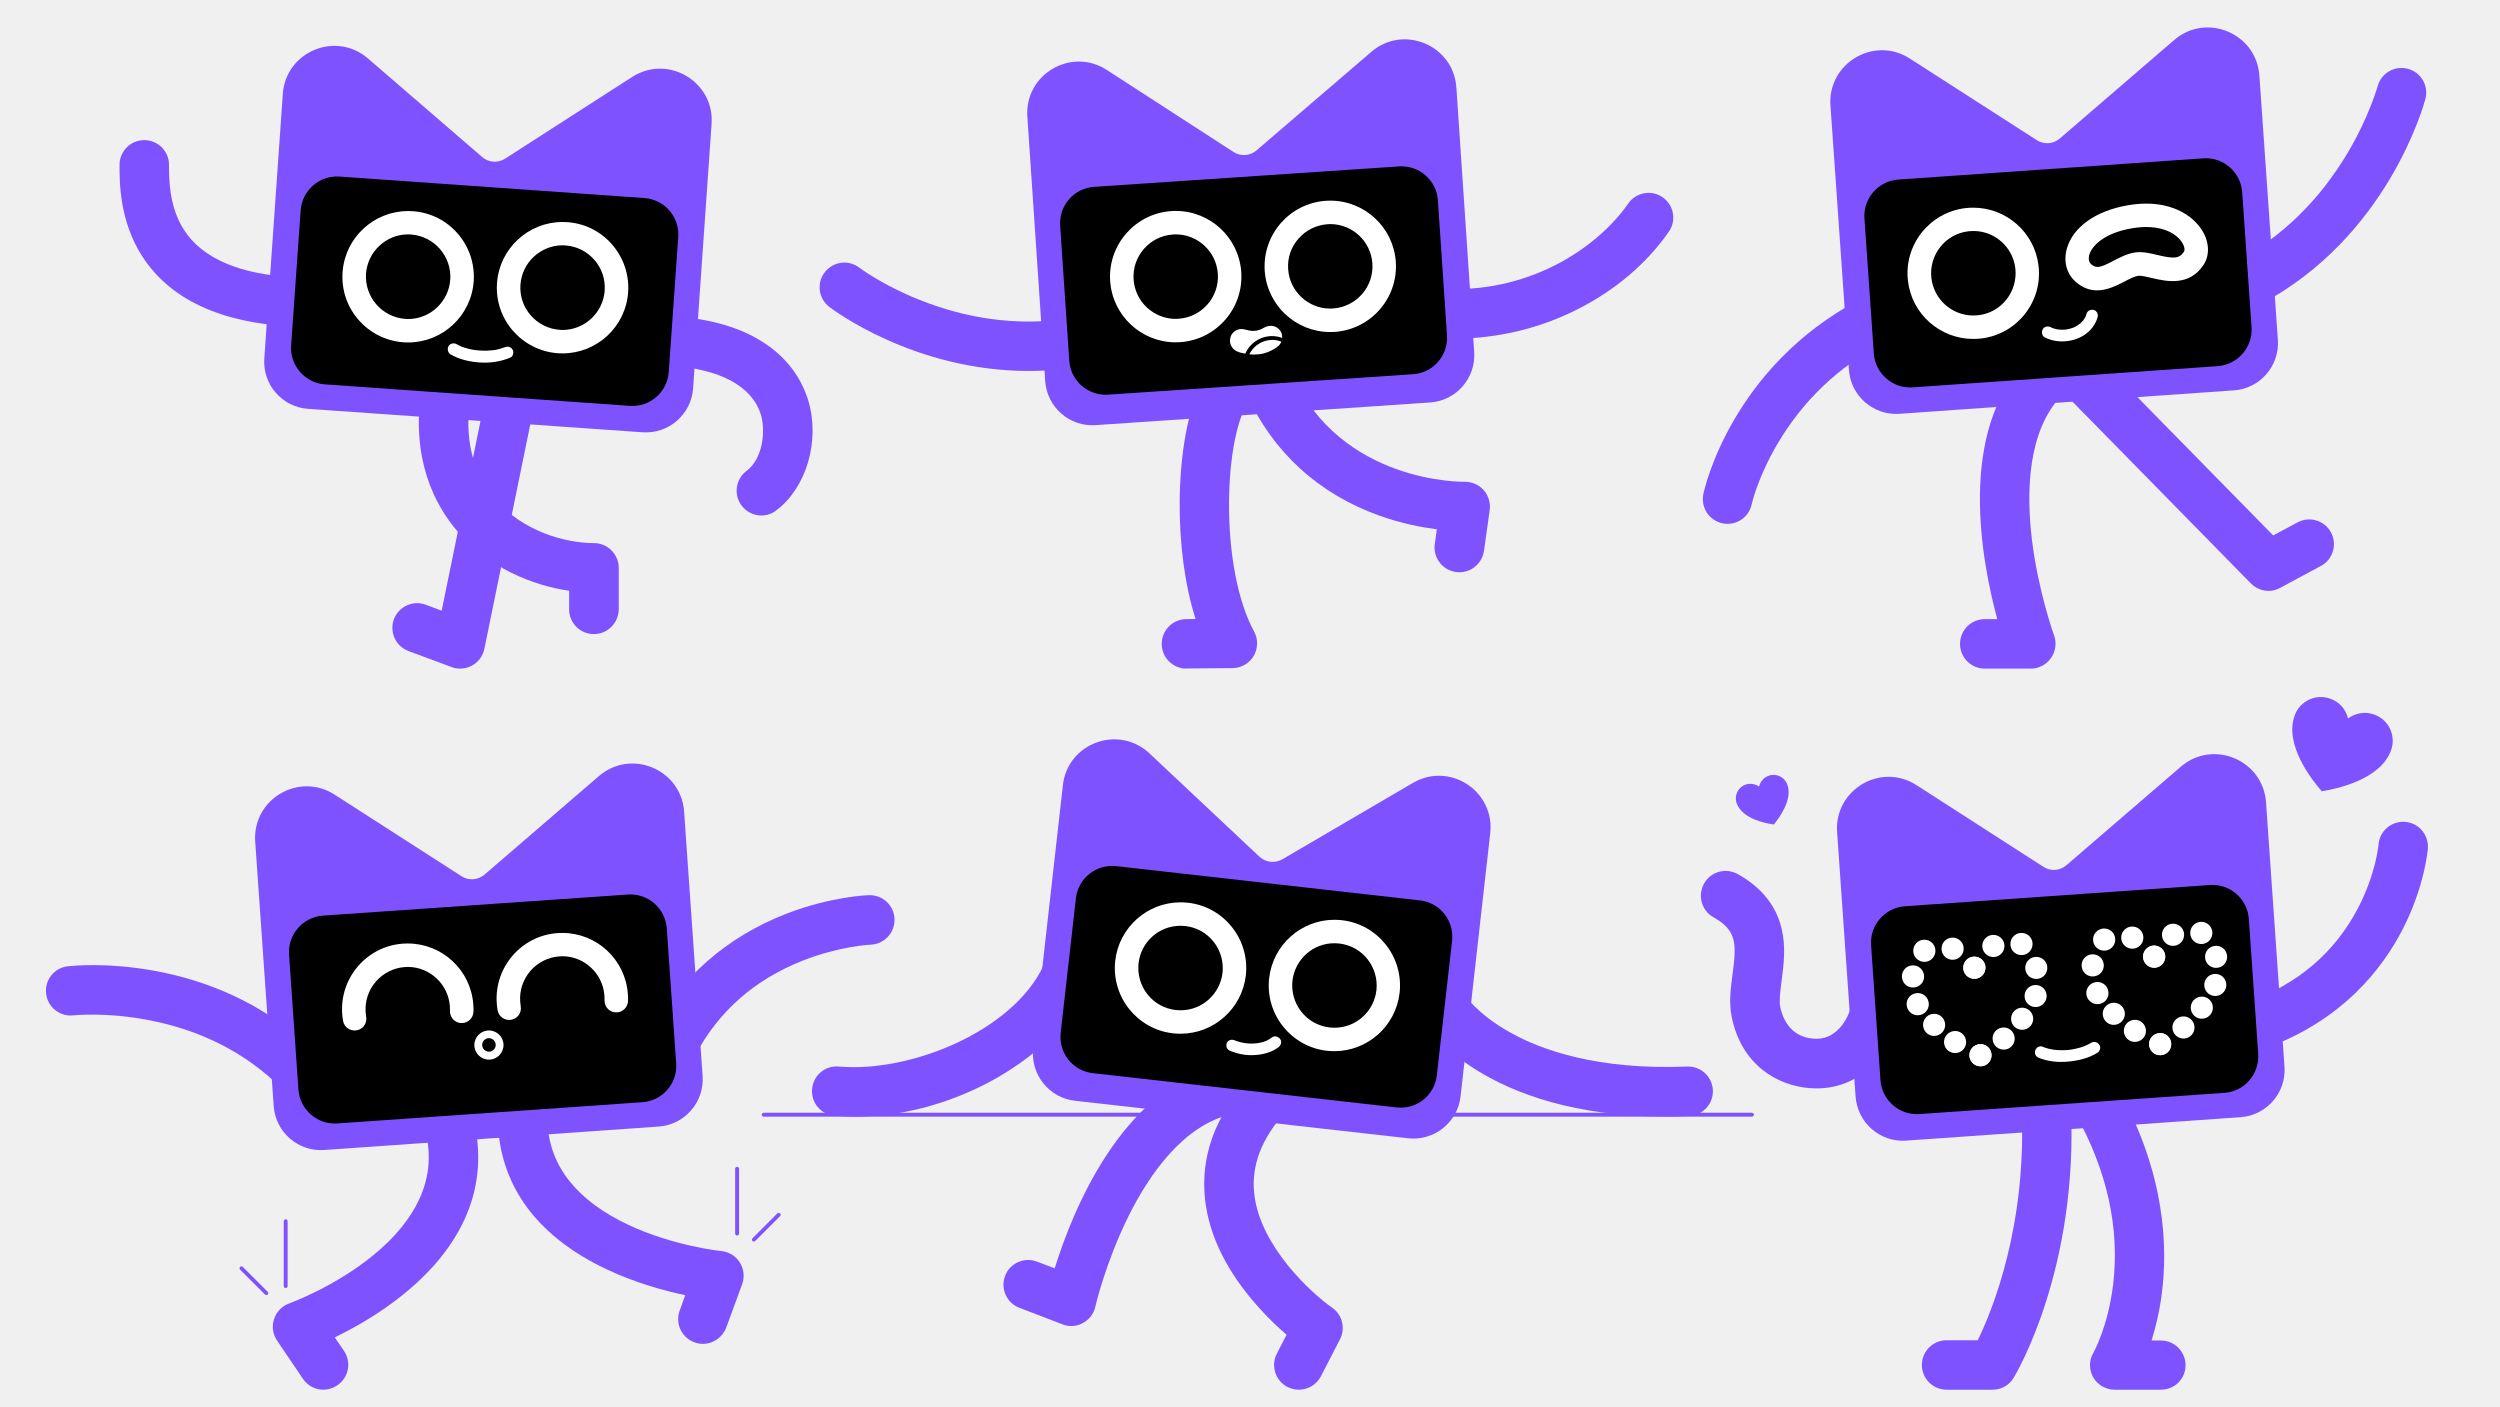
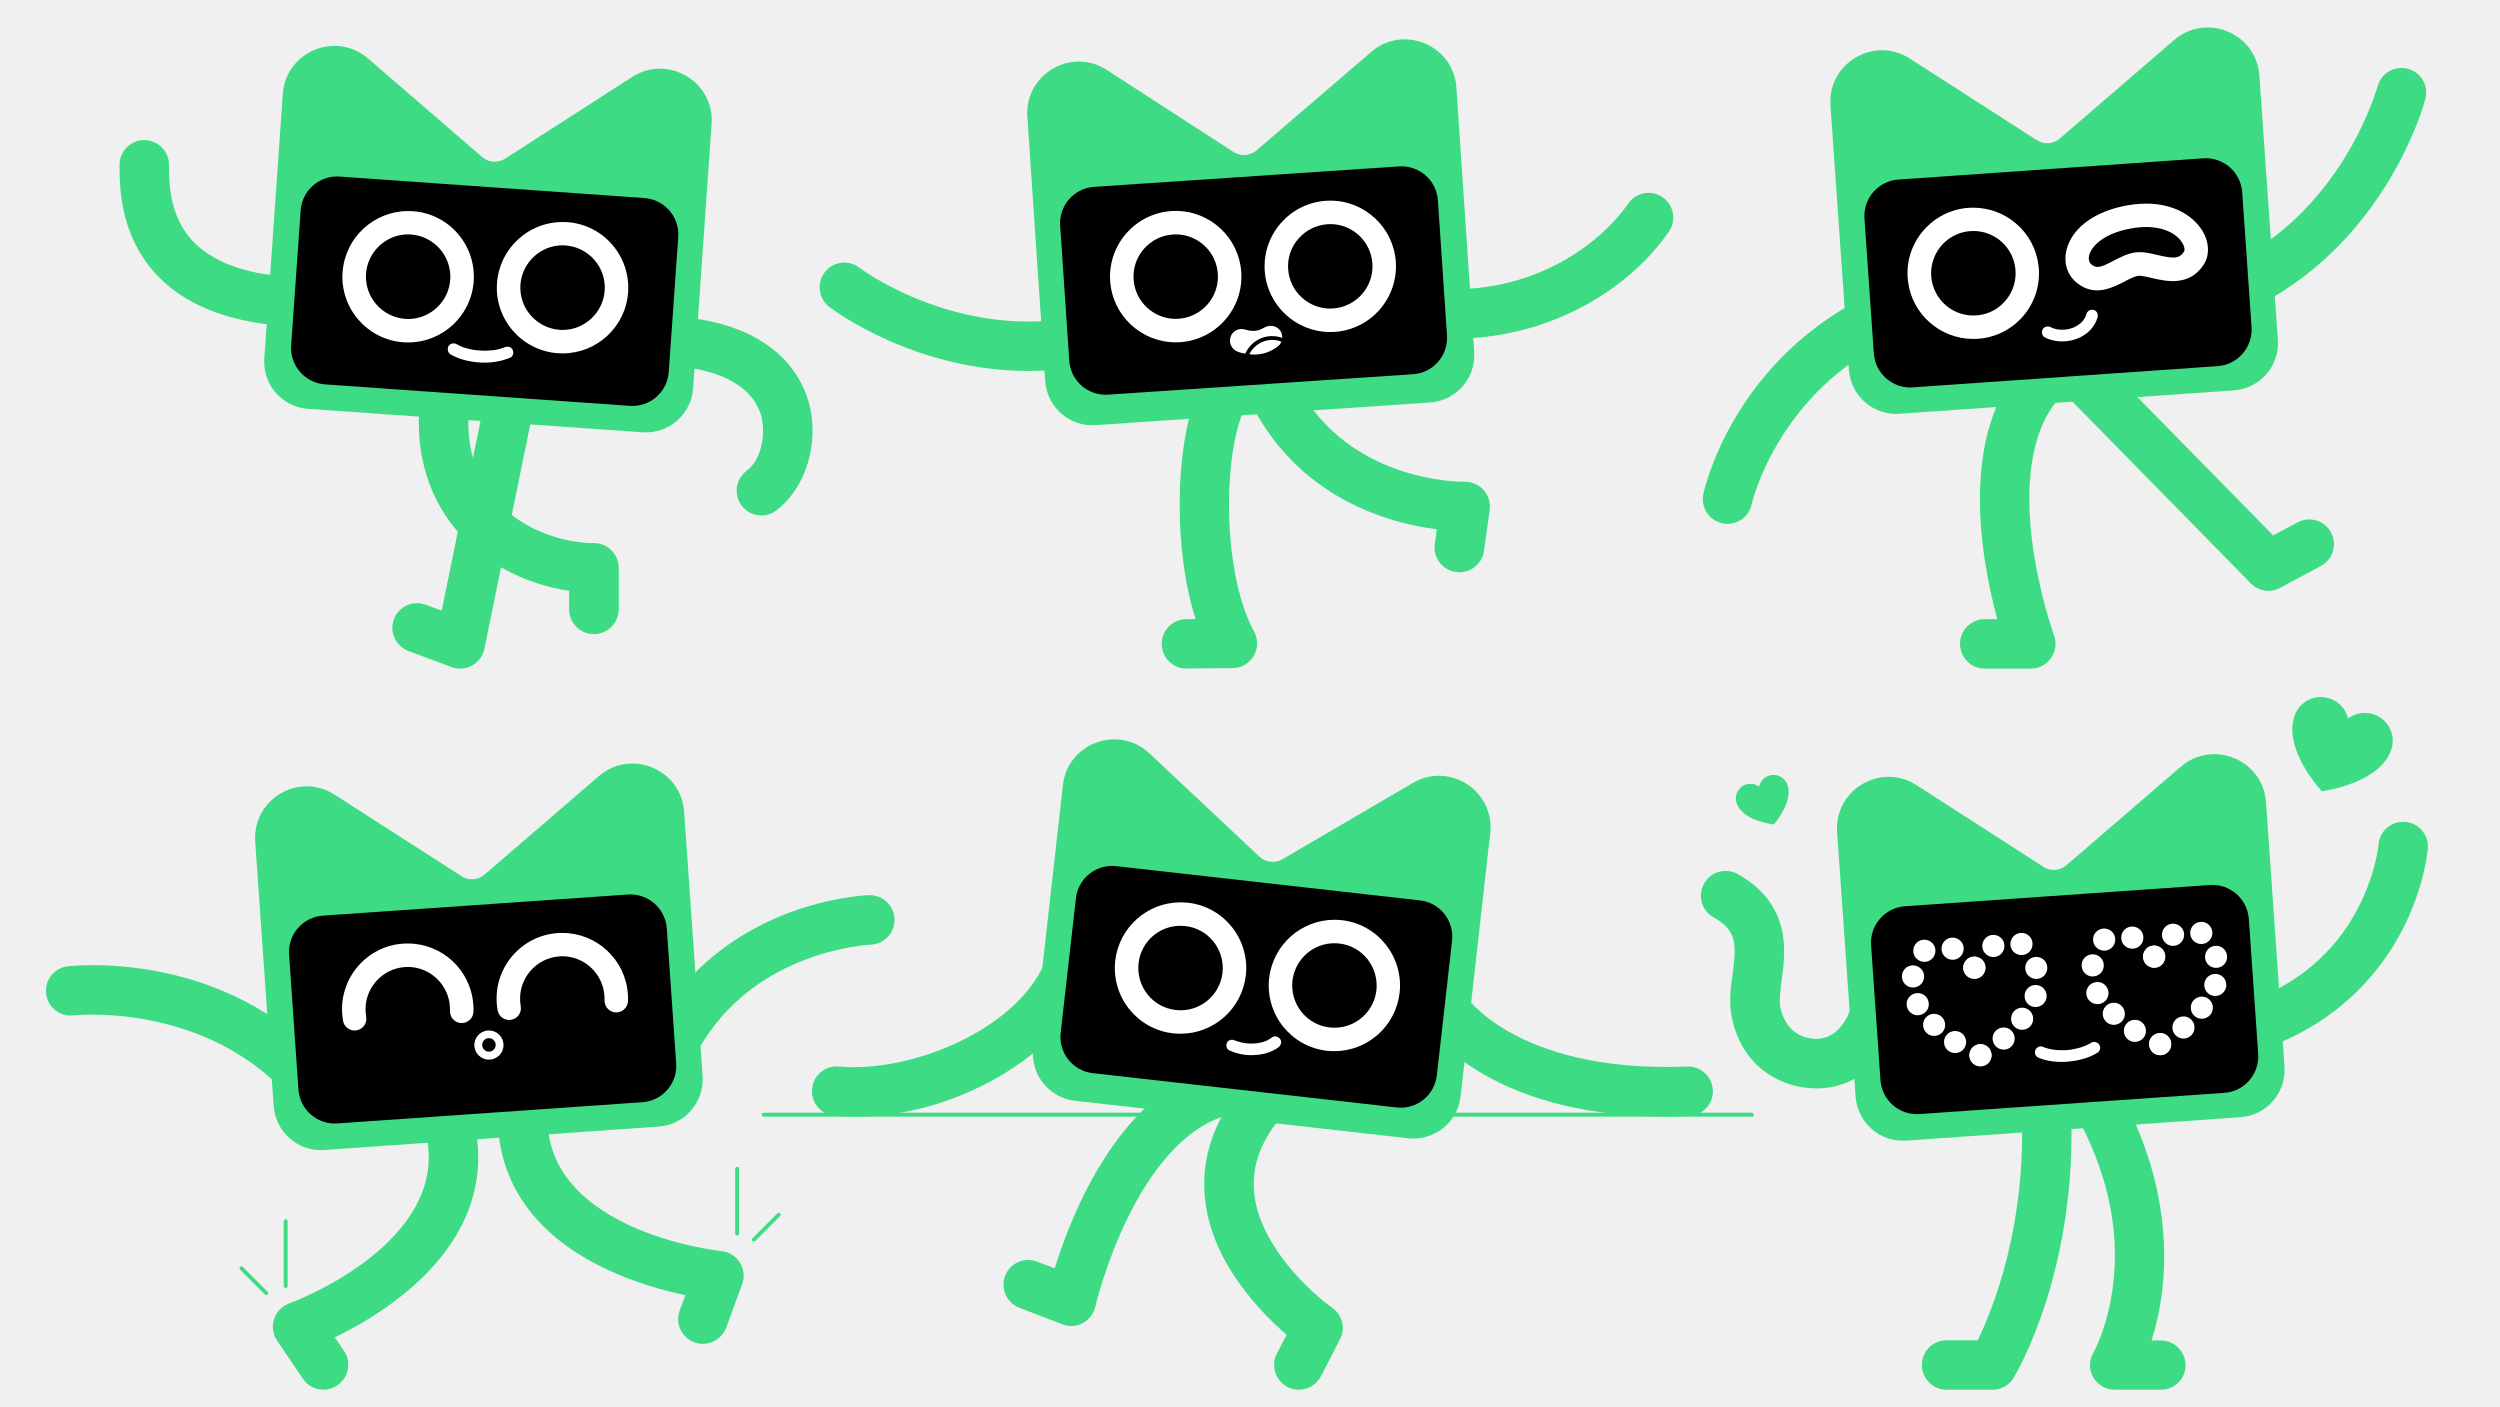
<svg xmlns="http://www.w3.org/2000/svg" version="1.1" id="Layer_1" x="0px" y="0px" viewBox="0 0 1920 1080" style="enable-background:new 0 0 1920 1080;" xml:space="preserve">
  <style type="text/css">
- 	.st0{fill:#7F52FF;}
+ 	.st0{fill:#3DDC84;}
	.st1{fill:#FFFFFF;}
	.st2{fill:#FE2857;}
</style>
  <g>
    <g>
      <path class="st0" d="M790.1,284.9c-88.1,0-150.3-47-153.2-49.2c-8.3-6.4-9.9-18.3-3.5-26.6c6.4-8.3,18.3-9.9,26.6-3.5    c0.4,0.3,17.7,13.3,45.7,24.5c37.2,14.9,74.9,20,112,15c10.4-1.4,20,5.9,21.4,16.3c1.4,10.4-5.9,20-16.3,21.4    C811.6,284.2,800.7,284.9,790.1,284.9z" />
    </g>
    <g>
      <path class="st0" d="M1116.6,260.1c-2.3,0-4.7,0-7-0.1c-10.5-0.3-18.7-9.1-18.4-19.6c0.3-10.5,9.2-18.7,19.6-18.4    c67.9,2.2,117.6-34,139.7-65.7c6-8.6,17.8-10.8,26.4-4.8c8.6,6,10.8,17.8,4.8,26.4c-16.9,24.4-41.2,45-70.1,59.6    C1182.3,252.4,1149.6,260.1,1116.6,260.1z" />
    </g>
    <g>
      <path class="st0" d="M911.2,513.5c-10.4,0-18.9-8.4-19-18.8c-0.1-10.5,8.3-19.1,18.8-19.2l7.2-0.1c-8.2-25.8-12.5-57.5-12.2-91.2    c0.2-20.8,2.3-40.6,5.9-57.3c4.2-19.4,10.5-33.8,18.6-42.8c7-7.8,19-8.4,26.8-1.4c7.8,7,8.4,19,1.4,26.8    c-5.5,6.1-14.3,31.8-14.8,75c-0.4,40.3,6.8,77.8,19.2,100.4c3.2,5.9,3.1,13-0.2,18.8c-3.4,5.8-9.5,9.3-16.2,9.4l-35.4,0.3    C911.3,513.5,911.2,513.5,911.2,513.5z" />
    </g>
    <g>
      <path class="st0" d="M1120.8,439.5c-0.9,0-1.8-0.1-2.7-0.2c-10.4-1.5-17.6-11.1-16.2-21.4l1.6-11.4c-11.7-1.5-27-4.4-43.6-10.3    c-47.1-16.7-82.6-49.1-102.5-93.6c-4.3-9.6,0-20.8,9.6-25.1c9.6-4.3,20.8,0,25.1,9.6c37.8,84.4,131.6,82.9,132.6,82.9    c5.5-0.1,11,2.2,14.7,6.3c3.7,4.2,5.4,9.8,4.7,15.3l-4.4,31.5C1138.3,432.6,1130.2,439.5,1120.8,439.5z" />
    </g>
    <g>
      <g>
        <g>
          <path class="st0" d="M841.4,326.5l257-17.4c20-1.4,35.1-18.7,33.8-38.7l-13.7-203.2c-2.2-32.5-40.6-48.6-65.3-27.4L965,115.5      c-5,4.3-12.2,4.8-17.7,1.2L850,53.7C822.7,36,786.8,57.1,789,89.6l13.7,203.1C804.1,312.7,821.4,327.9,841.4,326.5z" />
        </g>
        <g>
          <g>
            <path d="M1085.2,287.4l-234.2,15.7c-15.4,1-28.8-10.6-29.8-26.1l-7-103.7c-1-15.4,10.6-28.8,26.1-29.8l234.2-15.7       c15.4-1,28.8,10.6,29.8,26.1l7,103.7C1112.3,273,1100.7,286.4,1085.2,287.4z" />
          </g>
        </g>
        <g>
          <g>
            <path class="st1" d="M903,180c17,0,31.2,13.3,32.3,30.3c1.2,17.9-12.4,33.3-30.2,34.5c-0.7,0-1.5,0.1-2.2,0.1       c-17,0-31.2-13.3-32.3-30.3c-1.2-17.9,12.4-33.3,30.2-34.5C901.6,180,902.3,180,903,180L903,180 M903,162c-1.1,0-2.3,0-3.4,0.1       c-27.8,1.9-48.8,25.9-47,53.7c1.8,26.7,24,47.1,50.3,47.1c1.1,0,2.3,0,3.4-0.1c27.8-1.9,48.8-25.9,47-53.7       C951.5,182.4,929.4,162,903,162L903,162z" />
          </g>
          <g>
            <path class="st1" d="M1021.7,172.1c17,0,31.2,13.3,32.3,30.3c1.2,17.9-12.4,33.3-30.2,34.5c-0.7,0-1.5,0.1-2.2,0.1       c-17,0-31.2-13.3-32.3-30.3c-0.6-8.6,2.2-17,8-23.5c5.7-6.5,13.6-10.4,22.3-11C1020.2,172.1,1021,172.1,1021.7,172.1       L1021.7,172.1 M1021.7,154.1c-1.1,0-2.3,0-3.4,0.1c-27.8,1.9-48.8,25.9-47,53.7c1.8,26.7,24,47.1,50.3,47.1       c1.1,0,2.3,0,3.4-0.1c27.8-1.9,48.8-25.9,47-53.7C1070.2,174.5,1048,154.1,1021.7,154.1L1021.7,154.1z" />
          </g>
        </g>
      </g>
      <g>
        <path class="st1" d="M959.5,272.1c2.4,0.3,4.8,0.3,7.3,0c5.3-0.6,10.3-2.8,14.5-6c1.3-0.9,2.2-2.3,2.8-3.7c-1.5-0.6-3-1-4.6-1.2     C971.1,260.2,963.1,264.7,959.5,272.1z" />
        <path class="st1" d="M979.8,258.3c1.7,0.2,3.3,0.6,4.9,1.2c0.1-2.1-0.4-4.3-1.8-6c-3.2-3.8-8.3-4.2-12.6-1.6     c-3,1.8-7.2,3.2-13.2,1.4c-2.3-0.7-4.7-0.9-7,0c-2,0.8-4,2.7-4.8,4.8c-0.8,2.2-1,4.8,0,7c1,2,2,3.5,4.8,4.8     c2,0.9,4.1,1.3,6.3,1.7C960.3,262.6,969.8,257,979.8,258.3z" />
      </g>
    </g>
  </g>
  <g>
    <g>
      <path class="st0" d="M822.8,1018.4c-2.3,0-4.6-0.4-6.8-1.3l-33.1-12.7c-9.8-3.7-14.7-14.7-11-24.5c3.7-9.8,14.7-14.7,24.5-11    l13.6,5.2c13.4-43.1,51.2-138.4,127.5-155.5c10.2-2.3,20.4,4.1,22.7,14.4c2.3,10.2-4.1,20.4-14.4,22.7    c-37.2,8.4-63.4,46.9-78.8,77.7c-17.8,35.7-25.8,69.9-25.8,70.2c-1.2,5.4-4.7,9.9-9.6,12.5C829,1017.7,825.9,1018.4,822.8,1018.4z    " />
    </g>
    <g>
      <path class="st0" d="M997.5,1067.3c-2.9,0-5.9-0.7-8.7-2.1c-9.3-4.8-13-16.3-8.2-25.6l7.5-14.5c-6.1-5.3-13.8-12.4-21.5-21.1    c-24.1-26.8-37.9-54.6-41.1-82.6c-3.7-33.1,7.7-64.5,34-93.3c7.1-7.8,19.1-8.3,26.8-1.3c7.8,7.1,8.3,19.1,1.3,26.8    c-18.8,20.7-26.8,41.5-24.3,63.5c4.5,40.5,44.7,76.7,59.8,87.2c7.8,5.5,10.4,15.8,6,24.3l-14.6,28.3    C1011.1,1063.5,1004.4,1067.3,997.5,1067.3z" />
    </g>
    <g>
      <g>
        <path class="st0" d="M1279.3,857.5c-140.1,0-185.3-70.7-187.2-73.8l32.4-19.9l-0.1-0.2c0.1,0.2,10.1,15.3,35.7,29.5     c24,13.4,67.1,28.8,135.6,26c10.5-0.4,19.3,7.7,19.8,18.2c0.4,10.5-7.7,19.3-18.2,19.8C1291.1,857.4,1285.1,857.5,1279.3,857.5z" />
      </g>
      <g>
        <path class="st0" d="M657.1,857.6c-5.4,0-10.8-0.2-16.2-0.7c-10.5-0.9-18.2-10.2-17.2-20.6c0.9-10.5,10.1-18.2,20.6-17.2     c54.7,4.9,133.6-27.2,157.1-77.5c4.4-9.5,15.8-13.6,25.3-9.2c9.5,4.4,13.6,15.8,9.2,25.3c-13.1,27.9-41.1,54.8-77,73.8     C726.4,848.5,690.9,857.6,657.1,857.6z" />
      </g>
      <g>
        <path class="st0" d="M825.6,845.4l255.9,28.8c19.9,2.2,37.9-12.1,40.2-32l22.8-202.3c3.6-32.4-31.2-55.1-59.4-38.6l-100.2,58.6     c-5.7,3.3-12.9,2.5-17.7-2l-84.4-79.3c-23.8-22.3-62.9-8-66.5,24.4l-22.8,202.3C791.3,825.2,805.7,843.2,825.6,845.4z" />
      </g>
      <g>
        <g>
          <path d="M1072.5,850.5l-233.2-26.3c-15.4-1.7-26.4-15.6-24.7-31l11.7-103.3c1.7-15.4,15.6-26.4,31-24.7l233.2,26.3      c15.4,1.7,26.4,15.6,24.7,31l-11.7,103.3C1101.8,841.2,1087.9,852.3,1072.5,850.5z" />
        </g>
      </g>
      <g>
        <g>
          <g>
            <path class="st1" d="M944.1,806.7c6,2.7,12.6,4,19.2,3.6c6.4-0.3,13.2-2,18.4-5.9c1.9-1.4,3-4,1.6-6.2       c-1.2-1.9-4.1-3.1-6.2-1.6c-1.1,0.8-2.3,1.5-3.5,2.2c-0.3,0.2-0.6,0.3-0.9,0.5c-0.8,0.4,0.5-0.2-0.1,0       c-0.6,0.2-1.2,0.5-1.8,0.7c-1.4,0.4-2.8,0.8-4.2,1c-0.4,0.1-0.7,0.1-1.1,0.2c0.6-0.1,0.4-0.1-0.1,0c-0.7,0.1-1.5,0.1-2.2,0.2       c-1.4,0.1-2.8,0.1-4.2,0c-0.7,0-1.5-0.1-2.2-0.2c-0.9-0.1,0.5,0.1-0.1,0c-0.4-0.1-0.7-0.1-1.1-0.2c-1.3-0.2-2.7-0.5-4-0.9       c-0.7-0.2-1.3-0.4-2-0.6c-0.3-0.1-0.5-0.2-0.8-0.3c-1.1-0.4,0.5,0.2-0.3-0.1c-2.1-1-4.9-0.7-6.2,1.6       C941.4,802.5,941.8,805.7,944.1,806.7L944.1,806.7z" />
          </g>
        </g>
      </g>
      <g>
        <g>
          <path class="st1" d="M906.6,711c1.2,0,2.5,0.1,3.7,0.2c8.6,1,16.3,5.2,21.7,12s7.8,15.3,6.9,23.9c-1.9,16.4-15.7,28.8-32.2,28.8      c-1.2,0-2.5-0.1-3.7-0.2c-8.6-1-16.3-5.2-21.7-12c-5.4-6.8-7.8-15.3-6.9-23.9C876.3,723.3,890.1,711,906.6,711      C906.6,711,906.6,711,906.6,711 M906.6,693c-25.3,0-47.1,19-50.1,44.8c-3.1,27.7,16.8,52.7,44.4,55.8c1.9,0.2,3.8,0.3,5.8,0.3      c25.3,0,47.1-19,50.1-44.8c3.1-27.7-16.8-52.7-44.4-55.8C910.4,693.1,908.5,693,906.6,693L906.6,693z" />
        </g>
        <g>
          <path class="st1" d="M1024.8,724.4c1.2,0,2.5,0.1,3.7,0.2c8.6,1,16.3,5.2,21.7,12s7.8,15.3,6.9,23.9      c-1.9,16.4-15.7,28.8-32.2,28.8c-1.2,0-2.5-0.1-3.7-0.2c-8.6-1-16.3-5.2-21.7-12s-7.8-15.3-6.9-23.9      C994.5,736.8,1008.3,724.4,1024.8,724.4C1024.8,724.4,1024.8,724.4,1024.8,724.4 M1024.8,706.4c-25.3,0-47.1,19-50.1,44.8      c-3.1,27.7,16.8,52.7,44.4,55.8c1.9,0.2,3.8,0.3,5.7,0.3c25.3,0,47.1-19,50.1-44.8c3.1-27.7-16.8-52.7-44.4-55.8      C1028.6,706.5,1026.7,706.4,1024.8,706.4L1024.8,706.4z" />
        </g>
      </g>
    </g>
    <g>
      <path class="st0" d="M1345.5,857.6h-759c-0.8,0-1.5-0.7-1.5-1.5s0.7-1.5,1.5-1.5h759c0.8,0,1.5,0.7,1.5,1.5    S1346.3,857.6,1345.5,857.6z" />
    </g>
  </g>
  <g>
    <g>
      <path class="st0" d="M1732.7,806.5c-7.8,0-15.1-4.8-17.9-12.6c-3.5-9.9,1.6-20.8,11.5-24.3c38.3-13.7,66.8-38,84.6-72.1    c13.7-26.1,15.8-48.6,15.8-48.9c0.8-10.5,10-18.2,20.5-17.4c10.5,0.8,18.2,10.1,17.4,20.5c-0.1,1.2-2.5,29.1-19.2,61.7    c-15.4,30.1-46.3,70.5-106.4,92C1737,806.1,1734.9,806.5,1732.7,806.5z" />
    </g>
    <g>
      <path class="st0" d="M1659.6,1067.3h-35.4c-6.8,0-13.2-3.6-16.6-9.5s-3.3-13.2,0.2-19c0.1-0.1,11.2-20,15.1-52.4    c5.1-43.2-4.6-87.2-28.8-130.7c-5.1-9.2-1.8-20.7,7.4-25.8c9.2-5.1,20.7-1.8,25.8,7.4c35.6,64.1,37.6,120.1,33,155.9    c-1.8,14.2-4.8,26.4-7.9,36.3h7.1c10.5,0,19,8.5,19,19S1670.1,1067.3,1659.6,1067.3z" />
    </g>
    <g>
      <path class="st0" d="M1530.4,1067.3H1495c-10.5,0-19-8.5-19-19s8.5-19,19-19h23.9c11.3-23.1,38.1-88.7,33.6-179.5    c-0.5-10.5,7.6-19.4,18-19.9c10.5-0.5,19.4,7.6,19.9,18c6.2,126.1-41.8,206.8-43.9,210.2C1543.2,1063.8,1537,1067.3,1530.4,1067.3    z" />
    </g>
    <g>
      <path class="st0" d="M1395.1,835.9c-1.7,0-3.4-0.1-5.1-0.2c-24.2-1.8-52.6-17.2-60.1-55c-2.2-10.9-0.7-21.9,0.7-32.5    c3-22.9,3.6-33.5-14.6-43.7c-9.2-5.1-12.4-16.7-7.3-25.9c5.1-9.2,16.7-12.4,25.9-7.3c18.1,10.1,29.4,24.1,33.6,41.6    c3.5,14.3,1.7,28,0.1,40.2c-1,7.9-2,15.3-1.1,20.2c1.4,6.9,6.6,23,25.6,24.4c7.8,0.6,14.2-2,19.8-7.9c5.2-5.6,8.3-12.9,9-17.3    c1.6-10.4,11.3-17.5,21.7-15.9c10.4,1.6,17.5,11.3,15.9,21.7C1455.5,802.9,1433.2,835.9,1395.1,835.9z" />
    </g>
    <g>
      <g>
        <g>
          <path class="st0" d="M1463.9,876l256.9-18c20-1.4,35.1-18.8,33.7-38.8l-14.2-203.1c-2.3-32.5-40.7-48.5-65.4-27.3l-87.9,75.7      c-5,4.3-12.2,4.8-17.7,1.2l-97.4-62.7c-27.4-17.7-63.3,3.5-61,36.1l14.2,203.1C1426.6,862.3,1443.9,877.4,1463.9,876z" />
        </g>
        <g>
          <g>
            <path d="M1708.3,839.3l-234.2,16.3c-15.4,1.1-28.8-10.6-29.9-26l-7.2-103.7c-1.1-15.4,10.6-28.8,26-29.9l234.2-16.3       c15.4-1.1,28.8,10.6,29.9,26l7.2,103.7C1735.3,824.9,1723.7,838.3,1708.3,839.3z" />
          </g>
        </g>
        <g>
          <g>
            <g>
              <path class="st1" d="M1566,812.5c7,2.8,15,3.5,22.4,2.8c7.8-0.7,15.6-2.6,22.3-6.7c2-1.2,3-4.1,1.6-6.2c-1.3-2-4-2.9-6.2-1.6        c-1.4,0.9-2.9,1.6-4.5,2.3c0.7-0.3,0.2-0.1-0.2,0.1c-0.4,0.2-0.9,0.3-1.3,0.5c-0.8,0.3-1.6,0.5-2.4,0.8        c-1.7,0.5-3.4,0.9-5.1,1.2c-0.5,0.1-1,0.2-1.5,0.3c-0.1,0-1.4,0.2-0.3,0.1c-0.9,0.1-1.9,0.2-2.8,0.3        c-3.6,0.3-7.1,0.2-10.7-0.2c-0.9-0.1,0.8,0.1-0.4-0.1c-0.4-0.1-0.8-0.1-1.2-0.2c-0.8-0.1-1.6-0.3-2.4-0.5        c-1.6-0.4-3.3-0.9-4.8-1.6c-2.2-0.9-5,1-5.5,3.1C1562.3,809.6,1563.7,811.6,1566,812.5L1566,812.5z" />
            </g>
          </g>
        </g>
      </g>
    </g>
    <g>
      <g>
        <path class="st0" d="M1823.5,548.8c-7.1-2.6-14.6-1.2-20.2,3c-1.6-6.8-6.5-12.7-13.6-15.2c-11.1-4-23.4,1.7-27.4,12.9     c-8.1,22.4,13.1,49.4,20.8,58.2c11.5-1.8,45.1-9,53.2-31.4C1840.4,565.1,1834.6,552.8,1823.5,548.8z" />
      </g>
    </g>
    <g>
      <g>
        <path class="st0" d="M1358,595.9c-3.7,1.4-6.2,4.6-7,8.2c-3-2.1-7-2.8-10.7-1.4c-5.8,2.2-8.7,8.8-6.4,14.6     c4.5,11.7,22.3,15.1,28.4,15.9c3.9-4.7,14.8-19.2,10.3-30.8C1370.4,596.5,1363.8,593.6,1358,595.9z" />
      </g>
    </g>
    <g>
      <g>
        <g>
          <path class="st1" d="M1515.7,734.7L1515.7,734.7c4.7-0.3,8.8,3.2,9.1,7.9l0,0c0.3,4.7-3.2,8.8-7.9,9.1l0,0      c-4.7,0.3-8.8-3.2-9.1-7.9l0,0C1507.5,739.1,1511,735.1,1515.7,734.7z" />
        </g>
        <g>
          <path class="st1" d="M1500.2,737.1L1500.2,737.1c-4.7,0.3-8.8-3.2-9.1-7.9v0c-0.3-4.7,3.2-8.8,7.9-9.1l0,0      c4.7-0.3,8.8,3.2,9.1,7.9l0,0C1508.4,732.7,1504.8,736.8,1500.2,737.1z" />
        </g>
        <g>
          <path class="st1" d="M1477.3,721.7L1477.3,721.7c4.7-0.3,8.8,3.2,9.1,7.9l0,0c0.3,4.7-3.2,8.8-7.9,9.1l0,0      c-4.7,0.3-8.8-3.2-9.1-7.9l0,0C1469.1,726,1472.6,722,1477.3,721.7z" />
        </g>
        <g>
          <path class="st1" d="M1477.5,748L1477.5,748c1.1,4.6-1.8,9.2-6.4,10.2l0,0c-4.6,1.1-9.2-1.8-10.2-6.4l0,0      c-1.1-4.6,1.8-9.2,6.4-10.2l0,0C1471.9,740.6,1476.4,743.4,1477.5,748z" />
        </g>
        <g>
          <path class="st1" d="M1464.5,773.1L1464.5,773.1c-1.1-4.6,1.8-9.2,6.4-10.2l0,0c4.6-1.1,9.2,1.8,10.2,6.4v0      c1.1,4.6-1.8,9.2-6.4,10.2l0,0C1470.1,780.6,1465.6,777.7,1464.5,773.1z" />
        </g>
        <g>
          <path class="st1" d="M1491,780.7L1491,780.7c3.5,3.1,3.9,8.5,0.8,12l0,0c-3.1,3.5-8.5,3.9-12,0.8l0,0c-3.5-3.1-3.9-8.5-0.8-12      l0,0C1482.1,778,1487.4,777.6,1491,780.7z" />
        </g>
        <g>
          <path class="st1" d="M1495.9,806.7L1495.9,806.7c-3.5-3.1-3.9-8.5-0.8-12l0,0c3.1-3.5,8.5-3.9,12-0.8l0,0      c3.5,3.1,3.9,8.5,0.8,12v0C1504.9,809.4,1499.5,809.7,1495.9,806.7z" />
        </g>
        <g>
          <path class="st1" d="M1515.4,816.8L1515.4,816.8c-3.5-3.1-3.9-8.5-0.8-12l0,0c3.1-3.5,8.5-3.9,12-0.8l0,0      c3.5,3.1,3.9,8.5,0.8,12l0,0C1524.3,819.6,1518.9,819.9,1515.4,816.8z" />
        </g>
      </g>
      <g>
        <g>
          <path class="st1" d="M1515.7,734.7L1515.7,734.7c-4.7,0.3-8.2,4.4-7.9,9.1l0,0c0.3,4.7,4.4,8.2,9.1,7.9l0,0      c4.7-0.3,8.2-4.4,7.9-9.1l0,0C1524.5,738,1520.4,734.4,1515.7,734.7z" />
        </g>
        <g>
          <path class="st1" d="M1531.5,735L1531.5,735c4.7-0.3,8.2-4.4,7.9-9.1l0,0c-0.3-4.7-4.4-8.2-9.1-7.9l0,0      c-4.7,0.3-8.2,4.4-7.9,9.1l0,0C1522.7,731.7,1526.8,735.3,1531.5,735z" />
        </g>
        <g>
          <path class="st1" d="M1551.9,716.5L1551.9,716.5c-4.7,0.3-8.2,4.4-7.9,9.1v0c0.3,4.7,4.4,8.2,9.1,7.9l0,0      c4.7-0.3,8.2-4.4,7.9-9.1l0,0C1560.7,719.7,1556.6,716.1,1551.9,716.5z" />
        </g>
        <g>
          <path class="st1" d="M1555.4,742.6L1555.4,742.6c-0.4,4.7,3,8.8,7.7,9.2l0,0c4.7,0.4,8.8-3,9.2-7.7l0,0c0.4-4.7-3-8.8-7.7-9.2      l0,0C1560,734.5,1555.8,737.9,1555.4,742.6z" />
        </g>
        <g>
          <path class="st1" d="M1571.8,765.7L1571.8,765.7c0.4-4.7-3-8.8-7.7-9.2l0,0c-4.7-0.4-8.8,3-9.2,7.7l0,0c-0.4,4.7,3,8.8,7.7,9.2      l0,0C1567.2,773.8,1571.3,770.4,1571.8,765.7z" />
        </g>
        <g>
          <path class="st1" d="M1546.6,776.8L1546.6,776.8c-3.1,3.5-2.7,8.9,0.8,12l0,0c3.5,3.1,8.9,2.7,12-0.8v0c3.1-3.5,2.7-8.9-0.8-12      l0,0C1555,772.9,1549.7,773.3,1546.6,776.8z" />
        </g>
        <g>
          <path class="st1" d="M1545.2,803.2L1545.2,803.2c3.1-3.5,2.7-8.9-0.8-12l0,0c-3.5-3.1-8.9-2.7-12,0.8l0,0      c-3.1,3.5-2.7,8.9,0.8,12l0,0C1536.8,807.1,1542.2,806.8,1545.2,803.2z" />
        </g>
        <g>
          <path class="st1" d="M1527.4,816L1527.4,816c3.1-3.5,2.7-8.9-0.8-12l0,0c-3.5-3.1-8.9-2.7-12,0.8l0,0c-3.1,3.5-2.7,8.9,0.8,12      l0,0C1518.9,819.9,1524.3,819.6,1527.4,816z" />
        </g>
      </g>
    </g>
    <g>
      <g>
        <g>
          <path class="st1" d="M1653.8,726.2L1653.8,726.2c4.7-0.3,8.8,3.2,9.1,7.9l0,0c0.3,4.7-3.2,8.8-7.9,9.1l0,0      c-4.7,0.3-8.8-3.2-9.1-7.9h0C1645.5,730.6,1649.1,726.6,1653.8,726.2z" />
        </g>
        <g>
          <path class="st1" d="M1638.2,728.6L1638.2,728.6c-4.7,0.3-8.8-3.2-9.1-7.9l0,0c-0.3-4.7,3.2-8.8,7.9-9.1l0,0      c4.7-0.3,8.8,3.2,9.1,7.9l0,0C1646.4,724.2,1642.9,728.3,1638.2,728.6z" />
        </g>
        <g>
          <path class="st1" d="M1615.4,713.1L1615.4,713.1c4.7-0.3,8.8,3.2,9.1,7.9l0,0c0.3,4.7-3.2,8.8-7.9,9.1l0,0      c-4.7,0.3-8.8-3.2-9.1-7.9l0,0C1607.1,717.5,1610.7,713.5,1615.4,713.1z" />
        </g>
        <g>
          <path class="st1" d="M1615.5,739.5L1615.5,739.5c1.1,4.6-1.8,9.2-6.4,10.2l0,0c-4.6,1.1-9.2-1.8-10.2-6.4l0,0      c-1.1-4.6,1.8-9.2,6.4-10.2l0,0C1609.9,732.1,1614.5,734.9,1615.5,739.5z" />
        </g>
        <g>
          <path class="st1" d="M1602.5,764.6L1602.5,764.6c-1.1-4.6,1.8-9.2,6.4-10.2l0,0c4.6-1.1,9.2,1.8,10.2,6.4l0,0      c1.1,4.6-1.8,9.2-6.4,10.2h0C1608.2,772,1603.6,769.2,1602.5,764.6z" />
        </g>
        <g>
          <path class="st1" d="M1629,772.2L1629,772.2c3.5,3.1,3.9,8.5,0.8,12h0c-3.1,3.5-8.5,3.9-12,0.8l0,0c-3.5-3.1-3.9-8.5-0.8-12l0,0      C1620.1,769.5,1625.5,769.1,1629,772.2z" />
        </g>
        <g>
          <path class="st1" d="M1634,798.1L1634,798.1c-3.5-3.1-3.9-8.5-0.8-12l0,0c3.1-3.5,8.5-3.9,12-0.8v0c3.5,3.1,3.9,8.5,0.8,12l0,0      C1642.9,800.8,1637.5,801.2,1634,798.1z" />
        </g>
        <g>
          <path class="st1" d="M1653.4,808.3L1653.4,808.3c-3.5-3.1-3.9-8.5-0.8-12l0,0c3.1-3.5,8.5-3.9,12-0.8l0,0      c3.5,3.1,3.9,8.5,0.8,12v0C1662.4,811,1657,811.4,1653.4,808.3z" />
        </g>
      </g>
      <g>
        <g>
          <path class="st1" d="M1653.8,726.2L1653.8,726.2c-4.7,0.3-8.2,4.4-7.9,9.1l0,0c0.3,4.7,4.4,8.2,9.1,7.9l0,0      c4.7-0.3,8.2-4.4,7.9-9.1l0,0C1662.5,729.4,1658.4,725.9,1653.8,726.2z" />
        </g>
        <g>
          <path class="st1" d="M1669.5,726.4L1669.5,726.4c4.7-0.3,8.2-4.4,7.9-9.1l0,0c-0.3-4.7-4.4-8.2-9.1-7.9h0      c-4.7,0.3-8.2,4.4-7.9,9.1l0,0C1660.7,723.2,1664.8,726.8,1669.5,726.4z" />
        </g>
        <g>
          <path class="st1" d="M1690,708L1690,708c-4.7,0.3-8.2,4.4-7.9,9.1l0,0c0.3,4.7,4.4,8.2,9.1,7.9h0c4.7-0.3,8.2-4.4,7.9-9.1l0,0      C1698.7,711.2,1694.7,707.6,1690,708z" />
        </g>
        <g>
          <path class="st1" d="M1693.5,734.1L1693.5,734.1c-0.4,4.7,3,8.8,7.7,9.2l0,0c4.7,0.4,8.8-3,9.2-7.7v0c0.4-4.7-3-8.8-7.7-9.2l0,0      C1698,726,1693.9,729.4,1693.5,734.1z" />
        </g>
        <g>
          <path class="st1" d="M1709.8,757.2L1709.8,757.2c0.4-4.7-3-8.8-7.7-9.2v0c-4.7-0.4-8.8,3-9.2,7.7l0,0c-0.4,4.7,3,8.8,7.7,9.2      l0,0C1705.2,765.3,1709.4,761.8,1709.8,757.2z" />
        </g>
        <g>
          <path class="st1" d="M1684.6,768.3L1684.6,768.3c-3.1,3.5-2.7,8.9,0.8,12l0,0c3.5,3.1,8.9,2.7,12-0.8l0,0      c3.1-3.5,2.7-8.9-0.8-12l0,0C1693.1,764.4,1687.7,764.8,1684.6,768.3z" />
        </g>
        <g>
          <path class="st1" d="M1683.3,794.7L1683.3,794.7c3.1-3.5,2.7-8.9-0.8-12l0,0c-3.5-3.1-8.9-2.7-12,0.8h0c-3.1,3.5-2.7,8.9,0.8,12      l0,0C1674.8,798.6,1680.2,798.3,1683.3,794.7z" />
        </g>
        <g>
          <path class="st1" d="M1665.4,807.5L1665.4,807.5c3.1-3.5,2.7-8.9-0.8-12l0,0c-3.5-3.1-8.9-2.7-12,0.8l0,0      c-3.1,3.5-2.7,8.9,0.8,12l0,0C1657,811.4,1662.4,811,1665.4,807.5z" />
        </g>
      </g>
    </g>
  </g>
  <g>
    <g>
      <g>
        <path class="st0" d="M248.4,1067.3c-6.1,0-12.1-2.9-15.7-8.3l-19.9-29.4c-3.3-4.9-4.2-11-2.3-16.6c1.8-5.6,6.1-10,11.7-12     c0.3-0.1,34.7-12.6,64.5-37c16.5-13.5,28.4-28,35.3-43c8.3-18,9.5-36.5,3.6-56.6c-2.9-10.1,2.8-20.6,12.9-23.6     c10.1-2.9,20.6,2.8,23.6,12.9c15.1,51.9-2.9,100.4-52.2,140.3c-18.6,15.1-38.2,26-52.8,33.1l7.1,10.4c5.9,8.7,3.6,20.5-5.1,26.4     C255.7,1066.2,252,1067.3,248.4,1067.3z" />
      </g>
      <g>
        <path class="st0" d="M539.8,1032.1c-2.2,0-4.4-0.4-6.5-1.2c-9.9-3.6-14.9-14.5-11.3-24.4l4.3-11.8c-15.8-3.3-37.5-9.2-59.2-19.3     c-57.5-26.7-86.8-69.4-84.7-123.4c0.4-10.5,9.2-18.7,19.7-18.3c10.5,0.4,18.7,9.2,18.3,19.7c-0.8,20.9,4.8,38.6,17.3,54.1     c10.4,12.9,25.4,24,44.7,33.1c34.8,16.4,71.2,20.2,71.6,20.2c5.8,0.6,11.1,3.8,14.2,8.8c3.1,5,3.8,11.1,1.8,16.6l-12.2,33.3     C554.8,1027.3,547.5,1032.1,539.8,1032.1z" />
      </g>
      <g>
        <path class="st0" d="M517.1,820.5c-3,0-6-0.7-8.8-2.2c-9.3-4.9-12.9-16.4-8-25.7c21.9-41.6,57.7-73,103.5-90.8     c34.3-13.3,62.4-14.3,63.6-14.3c10.5-0.3,19.3,7.9,19.6,18.4c0.3,10.5-7.9,19.2-18.3,19.6c-0.4,0-23.9,1.1-52.3,12.3     c-37,14.6-64.7,39.1-82.4,72.6C530.6,816.8,524,820.5,517.1,820.5z" />
      </g>
      <g>
        <path class="st0" d="M229,840.8c-4.8,0-9.6-1.8-13.3-5.5c-27.6-27.2-62.5-44.8-103.9-52.3c-31.5-5.8-55.2-3.2-55.4-3.2     c-10.4,1.2-19.8-6.3-21-16.7c-1.2-10.4,6.2-19.8,16.6-21c4.5-0.5,110.9-12.1,190.3,66.2c7.5,7.4,7.6,19.4,0.2,26.9     C238.9,838.9,234,840.8,229,840.8z" />
      </g>
      <g>
        <g>
          <path class="st0" d="M249,883.2l256.9-18c20-1.4,35.1-18.8,33.7-38.8l-14.2-203.1c-2.3-32.5-40.7-48.5-65.4-27.3l-87.9,75.7      c-5,4.3-12.2,4.8-17.7,1.2L257,610.3c-27.4-17.7-63.3,3.5-61,36.1l14.2,203.1C211.6,869.5,229,884.6,249,883.2z" />
        </g>
        <g>
          <g>
            <path d="M493.3,846.5l-234.2,16.3c-15.4,1.1-28.8-10.6-29.9-26l-7.2-103.7c-1.1-15.4,10.6-28.8,26-29.9L482.2,687       c15.4-1.1,28.8,10.6,29.9,26l7.2,103.7C520.4,832.1,508.7,845.5,493.3,846.5z" />
          </g>
        </g>
      </g>
      <g>
        <path class="st1" d="M375.5,813.8c-6.2,0-11.2-5-11.2-11.2s5-11.2,11.2-11.2c6.2,0,11.2,5,11.2,11.2S381.7,813.8,375.5,813.8z      M375.5,797.3c-2.9,0-5.2,2.4-5.2,5.2s2.4,5.2,5.2,5.2c2.9,0,5.2-2.4,5.2-5.2S378.4,797.3,375.5,797.3z" />
      </g>
    </g>
    <g>
      <g>
        <path class="st1" d="M280.8,777.4c-0.6-8.6,2.2-17,7.9-23.6c5.7-6.5,13.6-10.5,22.2-11.1c0.8-0.1,1.5-0.1,2.3-0.1c0,0,0,0,0,0     c16.9,0,31.1,13.3,32.3,30.2c0.1,1.2,0.1,2.4,0.1,3.6c-0.2,5.4,4.3,9.7,9.6,9.3l0,0c4.5-0.3,8.2-4,8.4-8.5     c0.1-1.9,0.1-3.8-0.1-5.7c-1.9-26.6-24-46.9-50.3-46.9c-1.2,0-2.4,0-3.6,0.1c-27.8,1.9-48.7,26.1-46.8,53.8     c0.1,1.9,0.4,3.8,0.7,5.6c0.8,4.5,4.9,7.6,9.5,7.3l0,0c5.4-0.4,9.2-5.3,8.2-10.6C281.1,779.8,280.9,778.6,280.8,777.4z" />
      </g>
      <g>
        <path class="st1" d="M399.5,769.2c-0.6-8.6,2.2-17,7.9-23.6c5.7-6.5,13.6-10.5,22.2-11.1c0.8-0.1,1.5-0.1,2.3-0.1c0,0,0,0,0,0     c16.9,0,31.1,13.3,32.3,30.2c0.1,1.2,0.1,2.4,0.1,3.6c-0.2,5.4,4.3,9.7,9.6,9.3h0c4.5-0.3,8.2-4,8.4-8.5c0.1-1.9,0.1-3.7-0.1-5.6     c-1.9-26.6-24-46.9-50.3-46.9c-1.2,0-2.4,0-3.6,0.1c-27.8,1.9-48.7,26.1-46.8,53.8c0.1,1.9,0.4,3.8,0.7,5.6     c0.8,4.5,4.9,7.6,9.5,7.3h0c5.4-0.4,9.2-5.3,8.2-10.6C399.7,771.5,399.6,770.4,399.5,769.2z" />
      </g>
    </g>
    <g>
      <path class="st0" d="M566.1,948.9c-0.8,0-1.5-0.7-1.5-1.5v-49.8c0-0.8,0.7-1.5,1.5-1.5s1.5,0.7,1.5,1.5v49.8    C567.6,948.2,566.9,948.9,566.1,948.9z" />
    </g>
    <g>
      <path class="st0" d="M579,953.5c-0.4,0-0.8-0.1-1.1-0.4c-0.6-0.6-0.6-1.5,0-2.1l19.1-19.1c0.6-0.6,1.5-0.6,2.1,0    c0.6,0.6,0.6,1.5,0,2.1L580.1,953C579.8,953.3,579.4,953.5,579,953.5z" />
    </g>
    <g>
      <path class="st0" d="M219.4,989.2c-0.8,0-1.5-0.7-1.5-1.5v-49.8c0-0.8,0.7-1.5,1.5-1.5s1.5,0.7,1.5,1.5v49.8    C220.9,988.5,220.3,989.2,219.4,989.2z" />
    </g>
    <g>
      <path class="st0" d="M204.6,994.6c-0.4,0-0.8-0.1-1.1-0.4l-19.1-19.1c-0.6-0.6-0.6-1.5,0-2.1c0.6-0.6,1.5-0.6,2.1,0l19.1,19.1    c0.6,0.6,0.6,1.5,0,2.1C205.4,994.4,205,994.6,204.6,994.6z" />
    </g>
  </g>
  <g>
    <g>
      <g>
        <path class="st0" d="M1326.8,402.3c-1.3,0-2.7-0.1-4-0.4c-10.3-2.2-16.8-12.3-14.6-22.6c0.8-4,21.8-97.5,120.3-149.4     c9.3-4.9,20.8-1.3,25.7,8c4.9,9.3,1.3,20.8-8,25.7c-34.4,18.1-61.8,44.3-81.4,77.8c-14.9,25.4-19.5,45.7-19.5,45.9     C1343.4,396.2,1335.6,402.3,1326.8,402.3z" />
      </g>
      <g>
        <path class="st0" d="M1726.8,236.1c-6.8,0-13.4-3.7-16.8-10.2c-4.9-9.3-1.3-20.8,8-25.7c34.5-18.2,63.1-46.1,85-82.8     c16.6-28,22.9-50.9,23-51.1c2.7-10.1,13.1-16.2,23.2-13.5c10.1,2.7,16.2,13,13.5,23.2c-1.1,4.3-29,106.3-127,157.9     C1732.8,235.4,1729.7,236.1,1726.8,236.1z" />
      </g>
      <g>
        <path class="st0" d="M1559.7,513.5h-35.4c-10.5,0-19-8.5-19-19s8.5-19,19-19h9.6c-12.5-46.3-30.3-143.6,22.1-198.2     c7.3-7.6,19.3-7.8,26.9-0.5c7.6,7.3,7.8,19.3,0.5,26.9c-26.5,27.5-27.1,74.9-23,109.8c4.8,40.4,17,74.1,17.1,74.4     c2.1,5.8,1.3,12.3-2.3,17.4C1571.7,510.4,1565.9,513.5,1559.7,513.5z" />
      </g>
      <g>
        <path class="st0" d="M1742.3,453.8c-5,0-9.9-2-13.6-5.7l-143.6-146.3c-7.4-7.5-7.2-19.5,0.2-26.9c7.5-7.4,19.5-7.2,26.9,0.2     l133.6,136.1l18.7-10c9.2-5,20.8-1.5,25.7,7.7c5,9.2,1.5,20.8-7.7,25.7l-31.2,16.8C1748.5,453,1745.4,453.8,1742.3,453.8z" />
      </g>
    </g>
    <g>
      <g>
        <path class="st0" d="M1458.8,317.8l256.9-18c20-1.4,35.1-18.8,33.7-38.8L1735.2,58c-2.3-32.5-40.7-48.5-65.4-27.3l-87.9,75.7     c-5,4.3-12.2,4.8-17.7,1.2L1466.8,45c-27.4-17.7-63.3,3.5-61,36.1l14.2,203.1C1421.4,304.1,1438.8,319.2,1458.8,317.8z" />
      </g>
      <g>
        <g>
          <path d="M1703.1,281.2L1469,297.5c-15.4,1.1-28.8-10.6-29.9-26l-7.2-103.7c-1.1-15.4,10.6-28.8,26-29.9l234.2-16.3      c15.4-1.1,28.8,10.6,29.9,26l7.2,103.7C1730.2,266.7,1718.6,280.1,1703.1,281.2z" />
        </g>
      </g>
      <g>
        <path class="st1" d="M1565.6,204.2c-2.9-25.7-24.8-44.7-50.1-44.7c-1.9,0-3.8,0.1-5.8,0.3c-27.7,3.2-47.6,28.2-44.4,55.8     c2.9,25.7,24.8,44.7,50.1,44.7c1.9,0,3.8-0.1,5.8-0.3C1548.9,256.9,1568.8,231.9,1565.6,204.2z M1540.9,230.1     c-5.4,6.8-13.1,11.1-21.7,12c-1.2,0.1-2.5,0.2-3.7,0.2c-16.5,0-30.3-12.4-32.2-28.8c-2-17.8,10.8-33.9,28.6-35.9     c1.2-0.1,2.5-0.2,3.7-0.2v0l0,0c16.5,0,30.3,12.4,32.2,28.8C1548.7,214.9,1546.3,223.3,1540.9,230.1z" />
        <g>
          <g>
            <g>
              <path class="st1" d="M1570.4,259.1c11.1,5.7,26.4,3.4,35-5.7c2.6-2.8,4.6-6.2,5.6-9.9c0.6-2.3-0.8-5-3.1-5.5        c-2.4-0.5-4.8,0.7-5.5,3.1c-0.2,0.6-0.4,1.2-0.6,1.9c-0.2,0.5,0.1-0.4,0.2-0.4c0,0-0.2,0.4-0.2,0.4c-0.2,0.3-0.3,0.6-0.5,0.9        c-0.3,0.6-0.6,1.1-1,1.6c-0.1,0.1-0.2,0.2-0.2,0.4c-0.2,0.3-0.1,0.3,0,0c0.1-0.3,0.2-0.3,0,0c-0.1,0.1-0.2,0.3-0.4,0.4        c-0.2,0.2-2.5,2.8-2.7,2.6c0,0,0.8-0.5,0.3-0.3c-0.1,0.1-0.2,0.2-0.4,0.3c-0.3,0.2-0.6,0.4-0.8,0.6c-0.5,0.3-1.1,0.7-1.6,1        c-0.6,0.3-1.1,0.6-1.7,0.9c-0.1,0-0.4,0.2-0.4,0.2c0,0,0.9-0.3,0.4-0.2c-0.3,0.1-0.6,0.2-1,0.4c-1.2,0.4-2.5,0.8-3.7,1        c-0.3,0.1-0.7,0.1-1,0.2c-0.2,0-1.1,0.3-0.4,0.1c0.6-0.2-0.2,0-0.4,0c-0.4,0-0.8,0.1-1.2,0.1c-1.3,0.1-2.5,0-3.8-0.1        c-0.3,0-0.7-0.2-1-0.1c0,0,1,0.2,0.5,0.1c-0.2,0-0.4-0.1-0.6-0.1c-0.7-0.1-1.4-0.3-2.1-0.5c-0.6-0.2-1.3-0.4-1.9-0.6        c-0.1,0-0.4-0.2-0.5-0.2c0.1,0,0.9,0.4,0.3,0.1c-0.3-0.2-0.7-0.3-1-0.5c-2.1-1.1-5-0.6-6.2,1.6        C1567.7,255,1568.2,258,1570.4,259.1L1570.4,259.1z" />
            </g>
          </g>
        </g>
        <g>
          <path class="st1" d="M1610.6,223c-5.3,0-10.9-1.7-16.4-6.5c0,0,0,0,0,0c-7-6.1-9.6-15.6-6.9-25.4c4.6-16.6,22-29.1,46.6-33.4      c13.2-2.3,25.1-1.6,35.4,2.2c9.1,3.3,16.7,9.1,21.4,16.2c6,9.1,6.7,19.5,1.7,27.2c-11.1,17-29.1,12.7-39.8,10.2      c-3.9-0.9-8-1.9-10.2-1.7c-3.1,0.4-7,2.4-11.1,4.6C1625.7,219.2,1618.5,223,1610.6,223z M1606,202.9c4,3.5,7.1,2.7,16.9-2.5      c5.2-2.7,11-5.8,17.5-6.6c5.4-0.6,11,0.7,16.4,2c12.5,3,16.9,3,20.5-2.5c0.8-1.2,0.5-4.2-1.7-7.4c-4.9-7.5-17.7-14.2-38.7-10.5      c-20.7,3.6-30.4,13.3-32.4,20.5C1604.1,197.6,1603.7,200.9,1606,202.9L1606,202.9z" />
        </g>
      </g>
    </g>
  </g>
  <g>
    <g>
      <g>
        <path class="st0" d="M456.1,487c-10.5,0-19-8.5-19-19v-14.3c-28.3-4.1-61.7-17.6-85.9-45.8c-17.1-20-35.8-55.1-27.5-109     c1.6-10.4,11.3-17.5,21.7-15.9c10.4,1.6,17.5,11.3,15.9,21.7c-4.9,31.8,1.4,58.2,18.8,78.5c21.5,25.1,54.4,33.9,76,33.9     c0,0,0.1,0,0.1,0c5,0,9.9,2,13.4,5.6c3.6,3.6,5.6,8.4,5.6,13.4V468C475.1,478.5,466.5,487,456.1,487z" />
      </g>
      <g>
        <path class="st0" d="M353.4,513.5c-2.2,0-4.5-0.4-6.6-1.2l-33.1-12.3c-9.8-3.7-14.8-14.6-11.2-24.4c3.7-9.8,14.6-14.8,24.4-11.2     l12.3,4.6l34.3-167.5c2.1-10.3,12.1-16.9,22.4-14.8c10.3,2.1,16.9,12.1,14.8,22.4L372,498.3c-1.1,5.4-4.5,10.1-9.4,12.8     C359.7,512.7,356.5,513.5,353.4,513.5z" />
      </g>
      <g>
        <g>
          <path class="st0" d="M584.8,395.9c-5.8,0-11.5-2.6-15.3-7.7c-6.3-8.4-4.5-20.3,3.9-26.6c12.7-9.5,14.6-31,11-42.9      c-6.6-22.1-31.6-35.6-70.3-37.8c-10.5-0.6-18.5-9.6-17.9-20.1c0.6-10.5,9.6-18.5,20.1-17.9c28.9,1.7,52.7,8.6,70.8,20.6      c16.7,11,28.3,26.3,33.7,44.3c9.2,30.7-1.5,67-24.8,84.3C592.7,394.7,588.7,395.9,584.8,395.9z" />
        </g>
        <g>
          <path class="st0" d="M226,250.8c-0.3,0-0.6,0-0.9,0c-55.6-2.7-94.6-20.9-115.9-54c-17.4-27.2-17.4-56.3-17.4-70.2      c0-10.5,8.5-19,19-19c0,0,0,0,0,0c10.5,0,19,8.5,19,19v0c0,11.2,0,31.9,11.4,49.8c14.2,22.2,43.1,34.5,85.7,36.6      c10.5,0.5,18.6,9.4,18.1,19.9C244.4,242.9,236,250.8,226,250.8z" />
        </g>
      </g>
    </g>
    <g>
      <g>
        <path class="st0" d="M236.6,314l256.9,18c20,1.4,37.4-13.7,38.8-33.7l14.2-203.1c2.3-32.5-33.5-53.7-61-36.1L388,121.8     c-5.5,3.6-12.8,3.1-17.7-1.2l-87.7-75.7c-24.7-21.3-63.1-5.3-65.4,27.2l-14.2,203.1C201.5,295.2,216.6,312.6,236.6,314z" />
      </g>
      <g>
        <g>
          <path d="M483.7,311.7l-234.1-16.5c-15.4-1.1-27.1-14.5-26-29.9l7.3-103.7c1.1-15.4,14.5-27.1,29.9-26l234.1,16.5      c15.4,1.1,27.1,14.5,26,29.9l-7.3,103.7C512.5,301.2,499.1,312.8,483.7,311.7z" />
        </g>
      </g>
      <g>
        <path class="st1" d="M317,162.2c-1.2-0.1-2.4-0.1-3.6-0.1l0,0h0c0,0,0,0,0,0c-26.2,0-48.4,20.3-50.3,46.9     c-2,27.8,19,51.9,46.8,53.9c1.2,0.1,2.4,0.1,3.6,0.1c26.2,0,48.4-20.3,50.3-46.9C365.7,188.2,344.8,164.1,317,162.2z      M345.8,214.8c-1.2,16.9-15.4,30.2-32.3,30.2c-0.8,0-1.6,0-2.3-0.1c-17.8-1.3-31.3-16.8-30.1-34.7c1.2-16.9,15.4-30.2,32.3-30.2     v0l0,0c0.8,0,1.6,0,2.3,0.1C333.5,181.4,347,196.9,345.8,214.8z" />
        <path class="st1" d="M435.6,170.6c-1.2-0.1-2.4-0.1-3.6-0.1l0,0h0c0,0,0,0,0,0c-26.2,0-48.4,20.3-50.3,46.9     c-2,27.8,19,51.9,46.8,53.9c1.2,0.1,2.4,0.1,3.6,0.1c26.2,0,48.4-20.3,50.3-46.9C484.3,196.7,463.4,172.5,435.6,170.6z      M464.4,223.2c-1.2,16.9-15.4,30.2-32.3,30.2c-0.8,0-1.6,0-2.3-0.1c-8.6-0.6-16.5-4.6-22.2-11.1s-8.5-14.9-7.9-23.6     c1.2-16.9,15.4-30.2,32.3-30.2v0l0,0c0.8,0,1.6,0,2.3,0.1c8.6,0.6,16.5,4.6,22.2,11.1S465,214.5,464.4,223.2z" />
      </g>
      <g>
        <g>
          <g>
            <path class="st1" d="M346.1,272.2c6.9,4,14.9,5.7,22.7,6.2c7.9,0.5,15.9-0.7,23.2-3.8c2.2-0.9,2.8-4.3,1.6-6.2       c-1.4-2.2-3.8-2.6-6.2-1.6c-0.5,0.2-0.4,0.2,0.2-0.1c-0.2,0.1-0.4,0.2-0.6,0.2c-0.4,0.1-0.7,0.3-1.1,0.4       c-0.8,0.3-1.5,0.5-2.3,0.7c-1.7,0.5-3.4,0.8-5.1,1c0.8-0.1,0.2,0-0.3,0c-0.5,0.1-1,0.1-1.5,0.1c-0.9,0.1-1.7,0.1-2.6,0.2       c-1.8,0.1-3.5,0-5.3-0.1c-0.9-0.1-1.8-0.1-2.7-0.2c-0.1,0-1.5-0.2-0.9-0.1c0.6,0.1-0.8-0.1-0.9-0.1c-1.7-0.3-3.4-0.6-5.1-1.1       c-1.6-0.4-3.2-0.9-4.8-1.5c-0.2-0.1-0.4-0.2-0.6-0.3c0.5,0.2,0.6,0.2,0.1,0c-0.3-0.1-0.6-0.3-0.9-0.4c-0.8-0.4-1.6-0.8-2.4-1.2       c-2-1.2-5-0.5-6.2,1.6C343.4,268.1,343.9,270.9,346.1,272.2L346.1,272.2z" />
          </g>
        </g>
      </g>
    </g>
  </g>
</svg>
